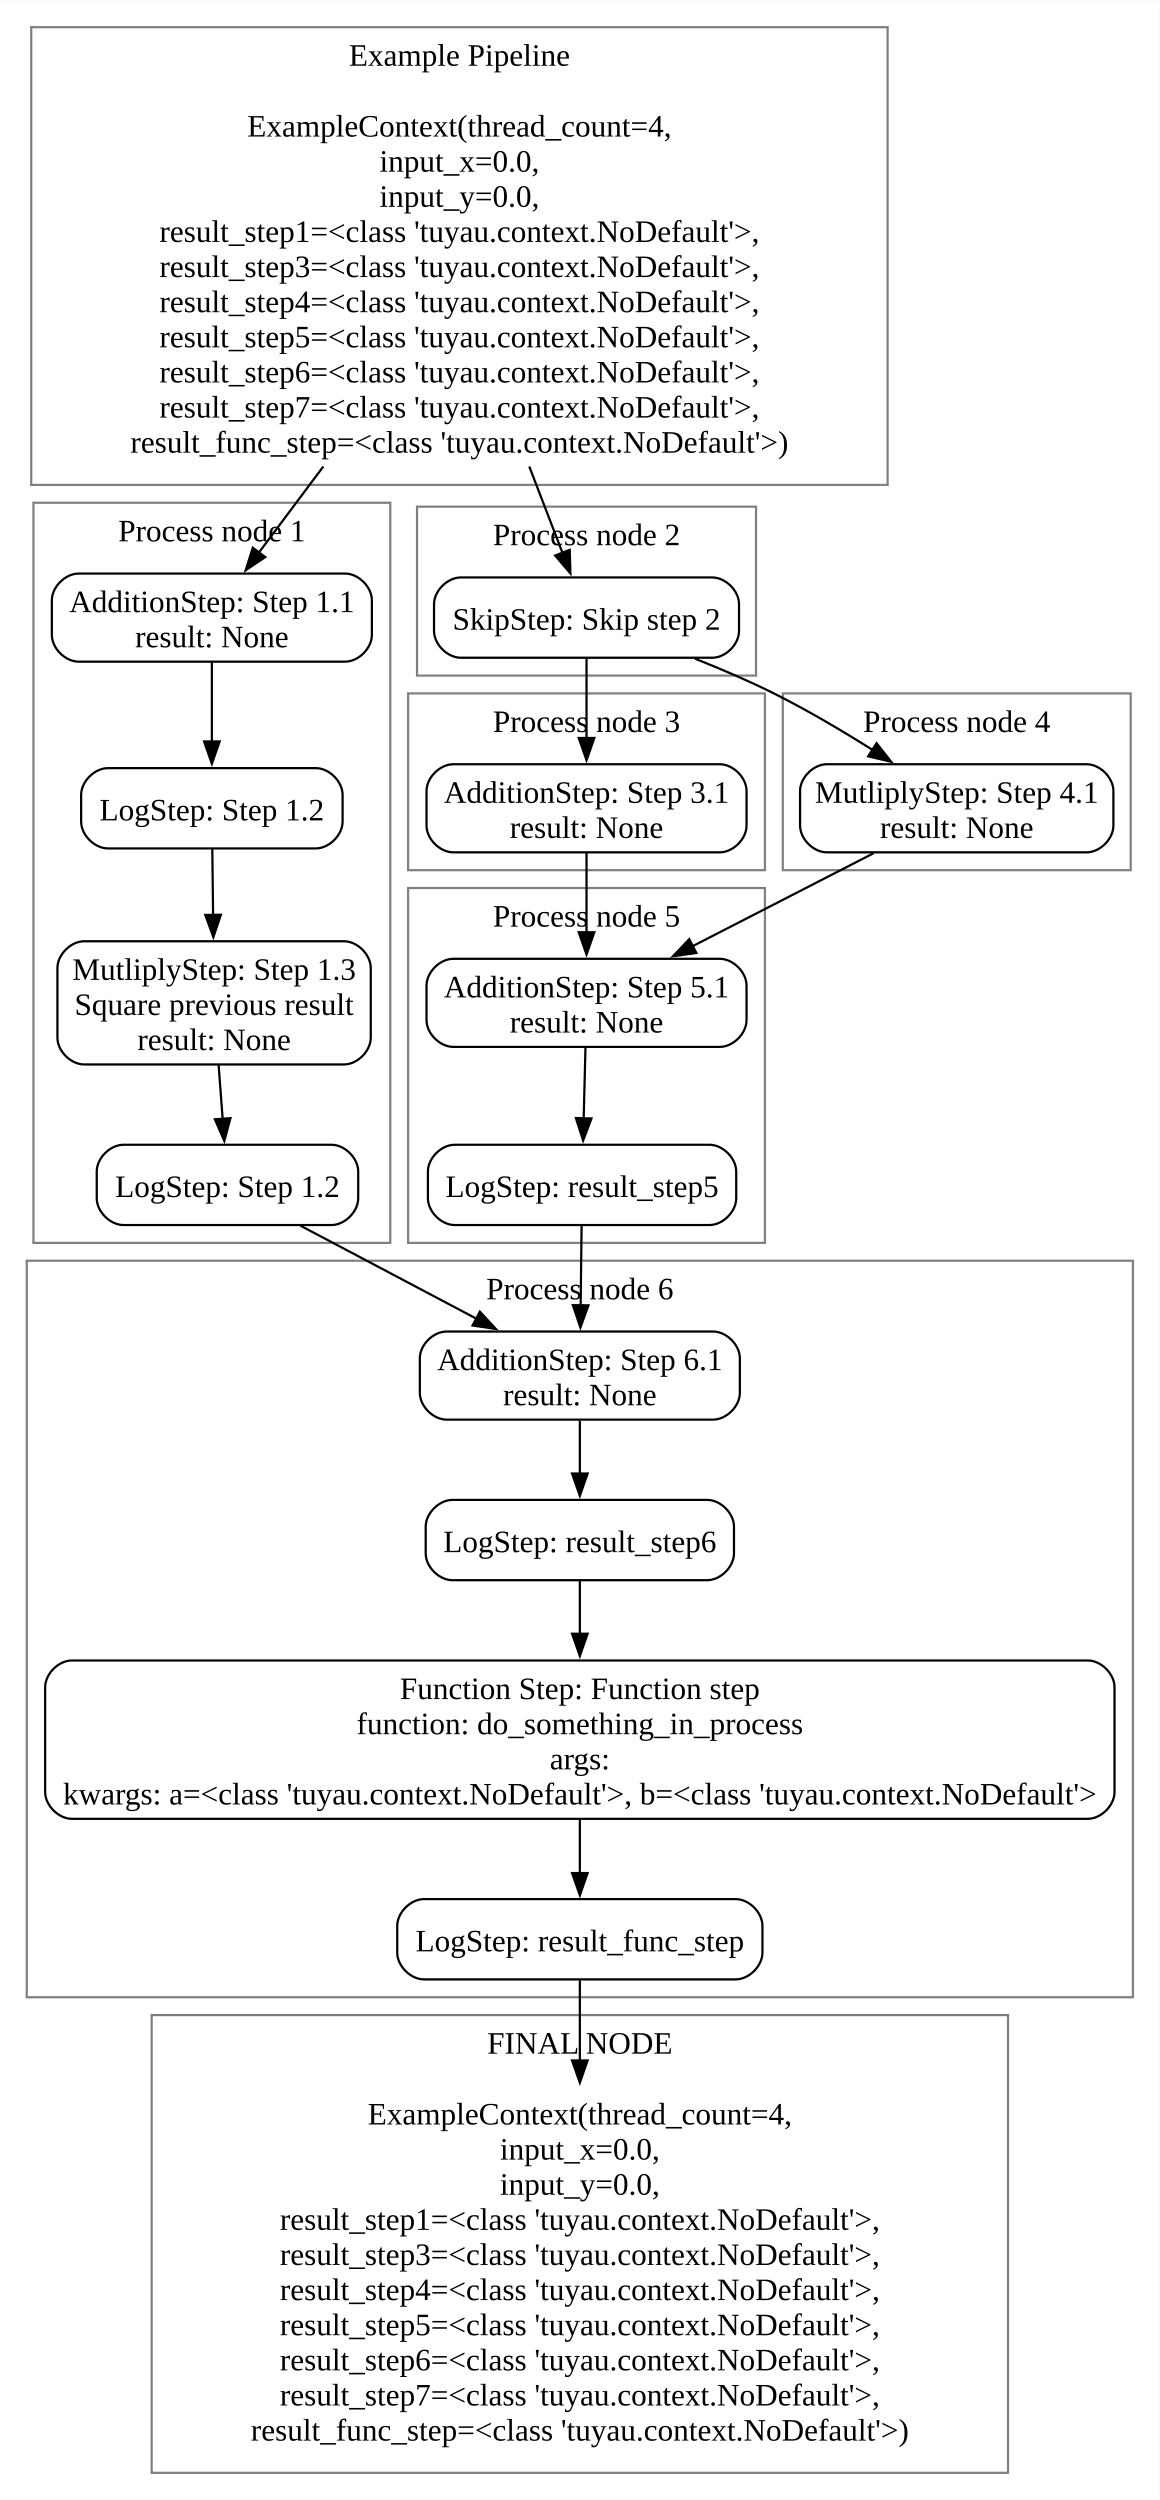
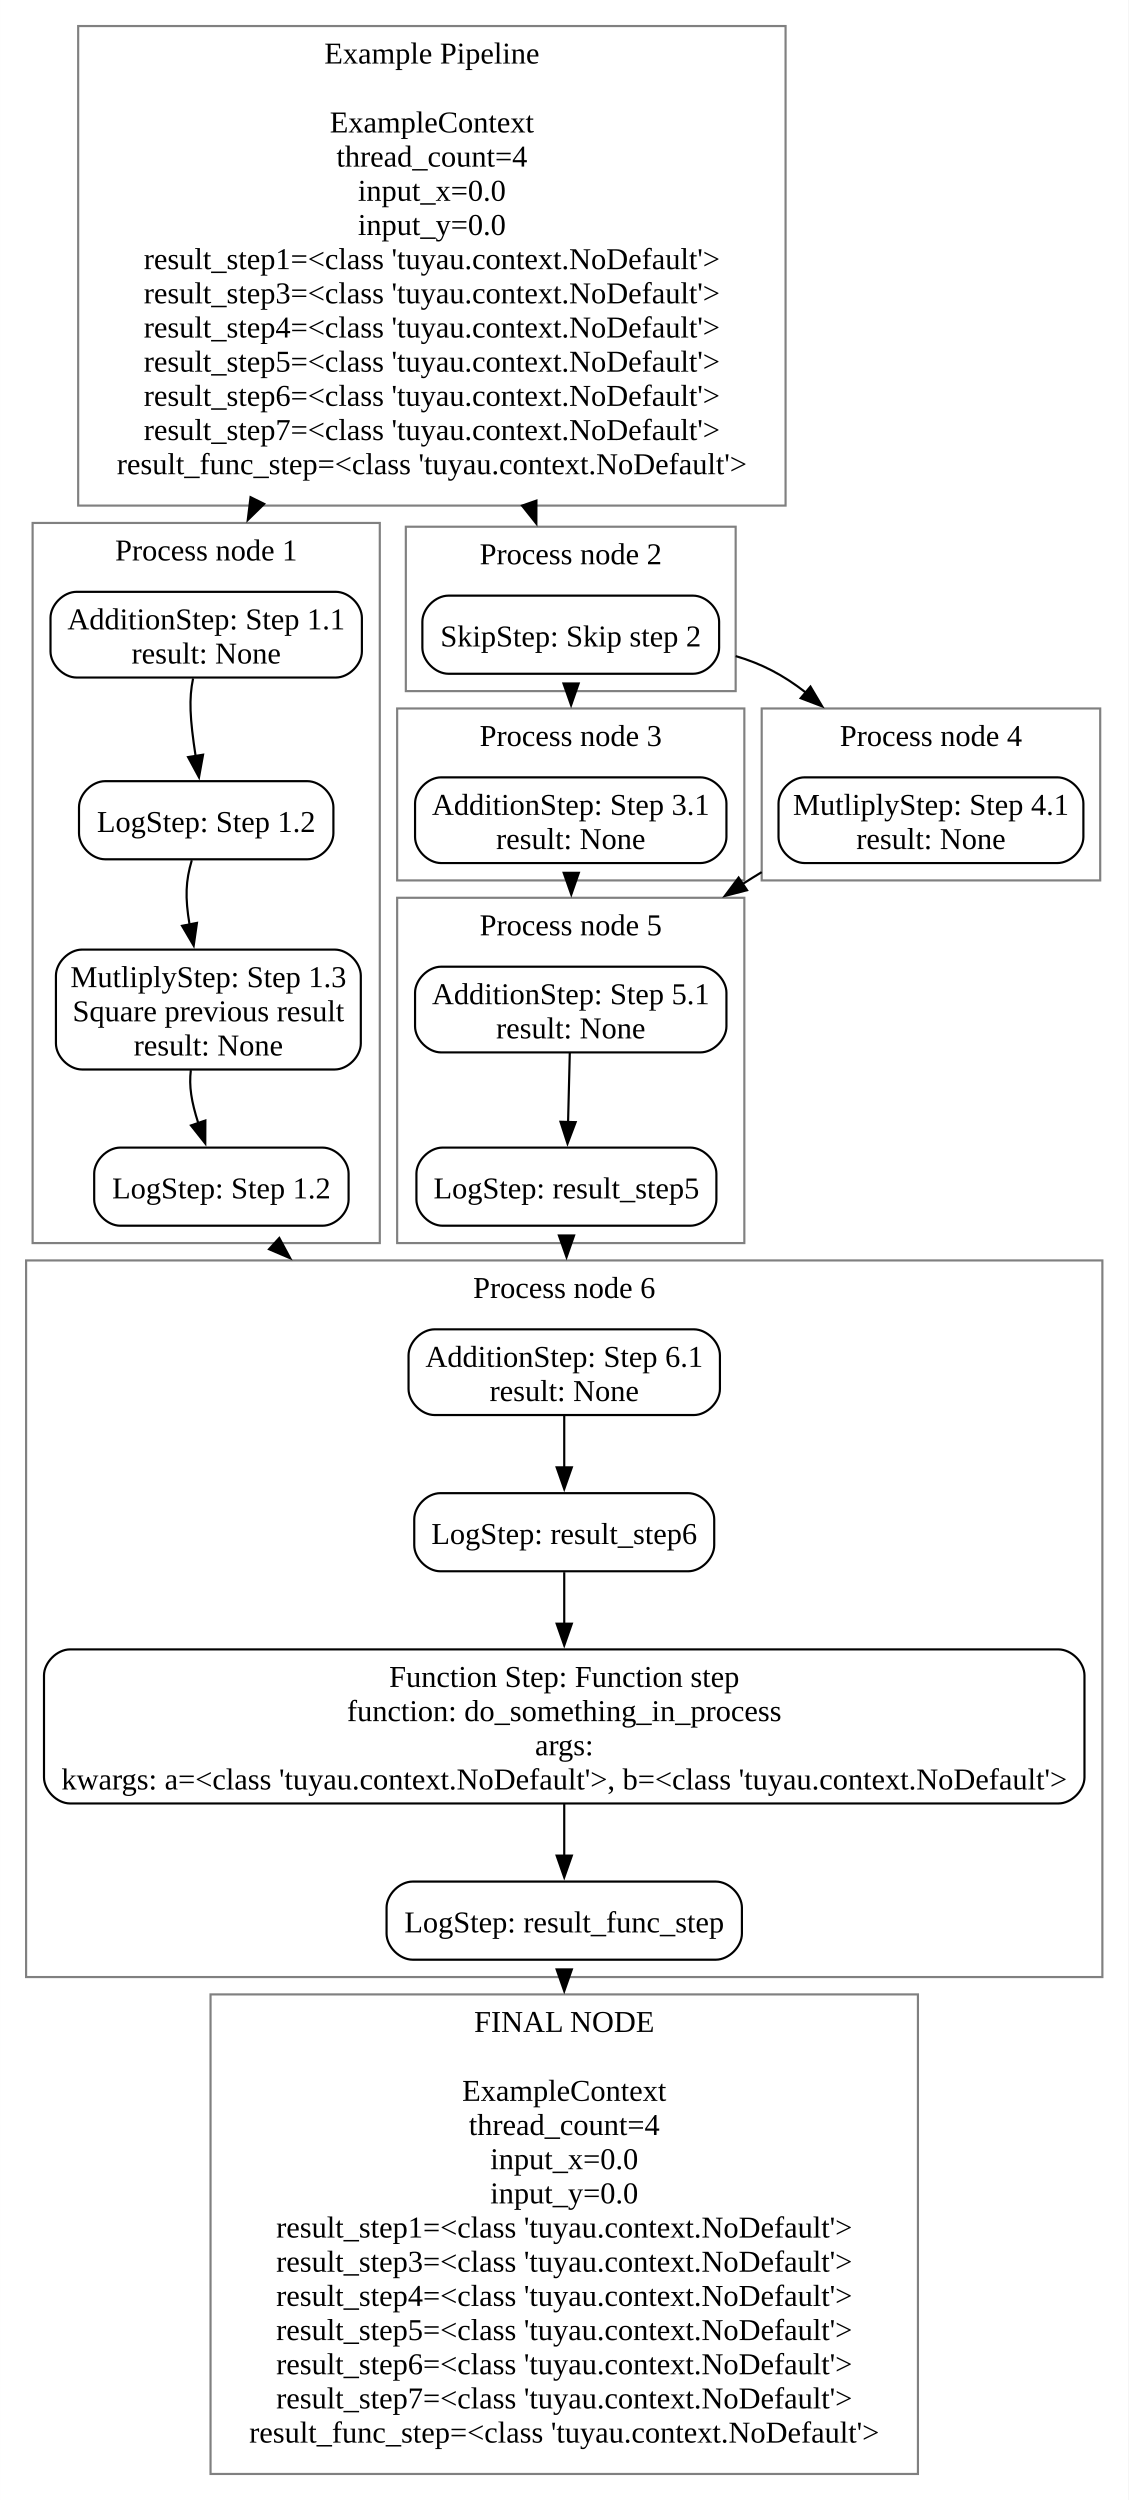
- <svg xmlns="http://www.w3.org/2000/svg" width="520pt" height="1121pt" viewBox="0.00 0.00 520.00 1120.62">
-   <g id="graph0" class="graph" transform="scale(1 1) rotate(0) translate(4 1116.62)">
-     <polygon fill="white" stroke="none" points="-4,4 -4,-1116.62 516,-1116.62 516,4 -4,4" />
+ <svg xmlns="http://www.w3.org/2000/svg" width="520pt" height="1152pt" viewBox="0.00 0.00 520.00 1152.12">
+   <g id="graph0" class="graph" transform="scale(1 1) rotate(0) translate(4 1148.12)">
+     <polygon fill="white" stroke="none" points="-4,4 -4,-1148.12 516,-1148.12 516,4 -4,4" />
    <g id="clust1" class="cluster">
-       <polygon fill="none" stroke="grey" points="10,-899.38 10,-1104.62 394,-1104.62 394,-899.38 10,-899.38" />
-       <text text-anchor="middle" x="202" y="-1087.33" font-family="Times New Roman,serif" font-size="14.00">Example Pipeline</text>
+       <polygon fill="none" stroke="grey" points="32,-915.12 32,-1136.12 358,-1136.12 358,-915.12 32,-915.12" />
+       <text text-anchor="middle" x="195" y="-1118.83" font-family="Times New Roman,serif" font-size="14.00">Example Pipeline</text>
    </g>
    <g id="clust2" class="cluster">
-       <polygon fill="none" stroke="grey" points="11,-559.5 11,-891.38 171,-891.38 171,-559.5 11,-559.5" />
-       <text text-anchor="middle" x="91" y="-874.08" font-family="Times New Roman,serif" font-size="14.00">Process node 1</text>
+       <polygon fill="none" stroke="grey" points="11,-575.25 11,-907.12 171,-907.12 171,-575.25 11,-575.25" />
+       <text text-anchor="middle" x="91" y="-889.83" font-family="Times New Roman,serif" font-size="14.00">Process node 1</text>
    </g>
    <g id="clust3" class="cluster">
-       <polygon fill="none" stroke="grey" points="8,-221.25 8,-551.5 504,-551.5 504,-221.25 8,-221.25" />
-       <text text-anchor="middle" x="256" y="-534.2" font-family="Times New Roman,serif" font-size="14.00">Process node 6</text>
+       <polygon fill="none" stroke="grey" points="8,-237 8,-567.25 504,-567.25 504,-237 8,-237" />
+       <text text-anchor="middle" x="256" y="-549.95" font-family="Times New Roman,serif" font-size="14.00">Process node 6</text>
    </g>
    <g id="clust4" class="cluster">
-       <polygon fill="none" stroke="grey" points="64,-8 64,-213.25 448,-213.25 448,-8 64,-8" />
-       <text text-anchor="middle" x="256" y="-195.95" font-family="Times New Roman,serif" font-size="14.00">FINAL NODE</text>
+       <polygon fill="none" stroke="grey" points="93,-8 93,-229 419,-229 419,-8 93,-8" />
+       <text text-anchor="middle" x="256" y="-211.7" font-family="Times New Roman,serif" font-size="14.00">FINAL NODE</text>
    </g>
    <g id="clust5" class="cluster">
-       <polygon fill="none" stroke="grey" points="183,-813.88 183,-889.62 335,-889.62 335,-813.88 183,-813.88" />
-       <text text-anchor="middle" x="259" y="-872.33" font-family="Times New Roman,serif" font-size="14.00">Process node 2</text>
+       <polygon fill="none" stroke="grey" points="183,-829.62 183,-905.38 335,-905.38 335,-829.62 183,-829.62" />
+       <text text-anchor="middle" x="259" y="-888.08" font-family="Times New Roman,serif" font-size="14.00">Process node 2</text>
    </g>
    <g id="clust6" class="cluster">
-       <polygon fill="none" stroke="grey" points="179,-726.62 179,-805.88 339,-805.88 339,-726.62 179,-726.62" />
-       <text text-anchor="middle" x="259" y="-788.58" font-family="Times New Roman,serif" font-size="14.00">Process node 3</text>
+       <polygon fill="none" stroke="grey" points="179,-742.38 179,-821.62 339,-821.62 339,-742.38 179,-742.38" />
+       <text text-anchor="middle" x="259" y="-804.33" font-family="Times New Roman,serif" font-size="14.00">Process node 3</text>
    </g>
    <g id="clust7" class="cluster">
-       <polygon fill="none" stroke="grey" points="179,-559.5 179,-718.62 339,-718.62 339,-559.5 179,-559.5" />
-       <text text-anchor="middle" x="259" y="-701.33" font-family="Times New Roman,serif" font-size="14.00">Process node 5</text>
+       <polygon fill="none" stroke="grey" points="179,-575.25 179,-734.38 339,-734.38 339,-575.25 179,-575.25" />
+       <text text-anchor="middle" x="259" y="-717.08" font-family="Times New Roman,serif" font-size="14.00">Process node 5</text>
    </g>
    <g id="clust8" class="cluster">
-       <polygon fill="none" stroke="grey" points="347,-726.62 347,-805.88 503,-805.88 503,-726.62 347,-726.62" />
-       <text text-anchor="middle" x="425" y="-788.58" font-family="Times New Roman,serif" font-size="14.00">Process node 4</text>
+       <polygon fill="none" stroke="grey" points="347,-742.38 347,-821.62 503,-821.62 503,-742.38 347,-742.38" />
+       <text text-anchor="middle" x="425" y="-804.33" font-family="Times New Roman,serif" font-size="14.00">Process node 4</text>
    </g>
    <g id="node1" class="node">
-       <text text-anchor="middle" x="202" y="-1055.58" font-family="Times New Roman,serif" font-size="14.00">ExampleContext(thread_count=4,</text>
-       <text text-anchor="middle" x="202" y="-1039.83" font-family="Times New Roman,serif" font-size="14.00">               input_x=0.0,</text>
-       <text text-anchor="middle" x="202" y="-1024.08" font-family="Times New Roman,serif" font-size="14.00">               input_y=0.0,</text>
-       <text text-anchor="middle" x="202" y="-1008.33" font-family="Times New Roman,serif" font-size="14.00">               result_step1=&lt;class 'tuyau.context.NoDefault'&gt;,</text>
-       <text text-anchor="middle" x="202" y="-992.58" font-family="Times New Roman,serif" font-size="14.00">               result_step3=&lt;class 'tuyau.context.NoDefault'&gt;,</text>
-       <text text-anchor="middle" x="202" y="-976.83" font-family="Times New Roman,serif" font-size="14.00">               result_step4=&lt;class 'tuyau.context.NoDefault'&gt;,</text>
-       <text text-anchor="middle" x="202" y="-961.08" font-family="Times New Roman,serif" font-size="14.00">               result_step5=&lt;class 'tuyau.context.NoDefault'&gt;,</text>
-       <text text-anchor="middle" x="202" y="-945.33" font-family="Times New Roman,serif" font-size="14.00">               result_step6=&lt;class 'tuyau.context.NoDefault'&gt;,</text>
-       <text text-anchor="middle" x="202" y="-929.58" font-family="Times New Roman,serif" font-size="14.00">               result_step7=&lt;class 'tuyau.context.NoDefault'&gt;,</text>
-       <text text-anchor="middle" x="202" y="-913.83" font-family="Times New Roman,serif" font-size="14.00">               result_func_step=&lt;class 'tuyau.context.NoDefault'&gt;)</text>
+       <text text-anchor="middle" x="195" y="-1087.08" font-family="Times New Roman,serif" font-size="14.00">ExampleContext</text>
+       <text text-anchor="middle" x="195" y="-1071.33" font-family="Times New Roman,serif" font-size="14.00">thread_count=4</text>
+       <text text-anchor="middle" x="195" y="-1055.58" font-family="Times New Roman,serif" font-size="14.00"> input_x=0.0</text>
+       <text text-anchor="middle" x="195" y="-1039.83" font-family="Times New Roman,serif" font-size="14.00"> input_y=0.0</text>
+       <text text-anchor="middle" x="195" y="-1024.08" font-family="Times New Roman,serif" font-size="14.00"> result_step1=&lt;class 'tuyau.context.NoDefault'&gt;</text>
+       <text text-anchor="middle" x="195" y="-1008.33" font-family="Times New Roman,serif" font-size="14.00"> result_step3=&lt;class 'tuyau.context.NoDefault'&gt;</text>
+       <text text-anchor="middle" x="195" y="-992.58" font-family="Times New Roman,serif" font-size="14.00"> result_step4=&lt;class 'tuyau.context.NoDefault'&gt;</text>
+       <text text-anchor="middle" x="195" y="-976.83" font-family="Times New Roman,serif" font-size="14.00"> result_step5=&lt;class 'tuyau.context.NoDefault'&gt;</text>
+       <text text-anchor="middle" x="195" y="-961.08" font-family="Times New Roman,serif" font-size="14.00"> result_step6=&lt;class 'tuyau.context.NoDefault'&gt;</text>
+       <text text-anchor="middle" x="195" y="-945.33" font-family="Times New Roman,serif" font-size="14.00"> result_step7=&lt;class 'tuyau.context.NoDefault'&gt;</text>
+       <text text-anchor="middle" x="195" y="-929.58" font-family="Times New Roman,serif" font-size="14.00"> result_func_step=&lt;class 'tuyau.context.NoDefault'&gt;</text>
    </g>
    <g id="node2" class="node">
-       <path fill="none" stroke="black" d="M150.75,-859.62C150.75,-859.62 31.25,-859.62 31.25,-859.62 25.25,-859.62 19.25,-853.62 19.25,-847.62 19.25,-847.62 19.25,-832.12 19.25,-832.12 19.25,-826.12 25.25,-820.12 31.25,-820.12 31.25,-820.12 150.75,-820.12 150.75,-820.12 156.75,-820.12 162.75,-826.12 162.75,-832.12 162.75,-832.12 162.75,-847.62 162.75,-847.62 162.75,-853.62 156.75,-859.62 150.75,-859.62" />
-       <text text-anchor="middle" x="91" y="-842.33" font-family="Times New Roman,serif" font-size="14.00">AdditionStep: Step 1.1</text>
-       <text text-anchor="middle" x="91" y="-826.58" font-family="Times New Roman,serif" font-size="14.00">result: None</text>
+       <path fill="none" stroke="black" d="M150.75,-875.38C150.75,-875.38 31.25,-875.38 31.25,-875.38 25.25,-875.38 19.25,-869.38 19.25,-863.38 19.25,-863.38 19.25,-847.88 19.25,-847.88 19.25,-841.88 25.25,-835.88 31.25,-835.88 31.25,-835.88 150.75,-835.88 150.75,-835.88 156.75,-835.88 162.75,-841.88 162.75,-847.88 162.75,-847.88 162.75,-863.38 162.75,-863.38 162.75,-869.38 156.75,-875.38 150.75,-875.38" />
+       <text text-anchor="middle" x="91" y="-858.08" font-family="Times New Roman,serif" font-size="14.00">AdditionStep: Step 1.1</text>
+       <text text-anchor="middle" x="91" y="-842.33" font-family="Times New Roman,serif" font-size="14.00">result: None</text>
    </g>
    <g id="edge4" class="edge">
-       <path fill="none" stroke="black" d="M140.98,-907.63C130.62,-893.78 120.51,-880.29 112.13,-869.1" />
-       <polygon fill="black" stroke="black" points="114.95,-867.02 106.15,-861.11 109.35,-871.22 114.95,-867.02" />
+       <path fill="none" stroke="black" d="M113.44,-915.12C112.45,-913.12 111.46,-911.12 110.47,-909.12" />
+       <polygon fill="black" stroke="black" points="117.72,-915.89 110.15,-908.48 111.44,-918.99 117.72,-915.89" />
    </g>
    <g id="node12" class="node">
-       <path fill="none" stroke="black" d="M315.38,-857.88C315.38,-857.88 202.62,-857.88 202.62,-857.88 196.62,-857.88 190.62,-851.88 190.62,-845.88 190.62,-845.88 190.62,-833.88 190.62,-833.88 190.62,-827.88 196.62,-821.88 202.62,-821.88 202.62,-821.88 315.38,-821.88 315.38,-821.88 321.38,-821.88 327.38,-827.88 327.38,-833.88 327.38,-833.88 327.38,-845.88 327.38,-845.88 327.38,-851.88 321.38,-857.88 315.38,-857.88" />
-       <text text-anchor="middle" x="259" y="-834.45" font-family="Times New Roman,serif" font-size="14.00">SkipStep: Skip step 2</text>
+       <path fill="none" stroke="black" d="M315.38,-873.62C315.38,-873.62 202.62,-873.62 202.62,-873.62 196.62,-873.62 190.62,-867.62 190.62,-861.62 190.62,-861.62 190.62,-849.62 190.62,-849.62 190.62,-843.62 196.62,-837.62 202.62,-837.62 202.62,-837.62 315.38,-837.62 315.38,-837.62 321.38,-837.62 327.38,-843.62 327.38,-849.62 327.38,-849.62 327.38,-861.62 327.38,-861.62 327.38,-867.62 321.38,-873.62 315.38,-873.62" />
+       <text text-anchor="middle" x="259" y="-850.2" font-family="Times New Roman,serif" font-size="14.00">SkipStep: Skip step 2</text>
    </g>
    <g id="edge11" class="edge">
-       <path fill="none" stroke="black" d="M233.33,-907.63C238.73,-893.6 243.99,-879.93 248.32,-868.65" />
-       <polygon fill="black" stroke="black" points="251.46,-870.24 251.78,-859.65 244.93,-867.73 251.46,-870.24" />
+       <path fill="none" stroke="black" d="M240.26,-915.12C241.11,-912.69 241.95,-910.25 242.8,-907.81" />
+       <polygon fill="black" stroke="black" points="243.18,-917.4 243.15,-906.8 236.56,-915.1 243.18,-917.4" />
    </g>
    <g id="node3" class="node">
-       <path fill="none" stroke="black" d="M137.62,-772.38C137.62,-772.38 44.38,-772.38 44.38,-772.38 38.38,-772.38 32.38,-766.38 32.38,-760.38 32.38,-760.38 32.38,-748.38 32.38,-748.38 32.38,-742.38 38.38,-736.38 44.38,-736.38 44.38,-736.38 137.62,-736.38 137.62,-736.38 143.62,-736.38 149.62,-742.38 149.62,-748.38 149.62,-748.38 149.62,-760.38 149.62,-760.38 149.62,-766.38 143.62,-772.38 137.62,-772.38" />
-       <text text-anchor="middle" x="91" y="-748.95" font-family="Times New Roman,serif" font-size="14.00">LogStep: Step 1.2</text>
+       <path fill="none" stroke="black" d="M137.62,-788.12C137.62,-788.12 44.38,-788.12 44.38,-788.12 38.38,-788.12 32.38,-782.12 32.38,-776.12 32.38,-776.12 32.38,-764.12 32.38,-764.12 32.38,-758.12 38.38,-752.12 44.38,-752.12 44.38,-752.12 137.62,-752.12 137.62,-752.12 143.62,-752.12 149.62,-758.12 149.62,-764.12 149.62,-764.12 149.62,-776.12 149.62,-776.12 149.62,-782.12 143.62,-788.12 137.62,-788.12" />
+       <text text-anchor="middle" x="91" y="-764.7" font-family="Times New Roman,serif" font-size="14.00">LogStep: Step 1.2</text>
    </g>
    <g id="edge1" class="edge">
-       <path fill="none" stroke="black" d="M91,-819.93C91,-809.32 91,-795.87 91,-784" />
-       <polygon fill="black" stroke="black" points="94.5,-784.34 91,-774.34 87.5,-784.34 94.5,-784.34" />
+       <path fill="none" stroke="black" d="M84.95,-835.45C83.02,-826.03 83.42,-817.4 86.16,-799.42" />
+       <polygon fill="black" stroke="black" points="89.56,-800.32 87.68,-789.89 82.65,-799.22 89.56,-800.32" />
    </g>
    <g id="node4" class="node">
-       <path fill="none" stroke="black" d="M150.25,-694.75C150.25,-694.75 33.75,-694.75 33.75,-694.75 27.75,-694.75 21.75,-688.75 21.75,-682.75 21.75,-682.75 21.75,-651.5 21.75,-651.5 21.75,-645.5 27.75,-639.5 33.75,-639.5 33.75,-639.5 150.25,-639.5 150.25,-639.5 156.25,-639.5 162.25,-645.5 162.25,-651.5 162.25,-651.5 162.25,-682.75 162.25,-682.75 162.25,-688.75 156.25,-694.75 150.25,-694.75" />
-       <text text-anchor="middle" x="92" y="-677.45" font-family="Times New Roman,serif" font-size="14.00">MutliplyStep: Step 1.3</text>
-       <text text-anchor="middle" x="92" y="-661.7" font-family="Times New Roman,serif" font-size="14.00">Square previous result</text>
-       <text text-anchor="middle" x="92" y="-645.95" font-family="Times New Roman,serif" font-size="14.00">result: None</text>
+       <path fill="none" stroke="black" d="M150.25,-710.5C150.25,-710.5 33.75,-710.5 33.75,-710.5 27.75,-710.5 21.75,-704.5 21.75,-698.5 21.75,-698.5 21.75,-667.25 21.75,-667.25 21.75,-661.25 27.75,-655.25 33.75,-655.25 33.75,-655.25 150.25,-655.25 150.25,-655.25 156.25,-655.25 162.25,-661.25 162.25,-667.25 162.25,-667.25 162.25,-698.5 162.25,-698.5 162.25,-704.5 156.25,-710.5 150.25,-710.5" />
+       <text text-anchor="middle" x="92" y="-693.2" font-family="Times New Roman,serif" font-size="14.00">MutliplyStep: Step 1.3</text>
+       <text text-anchor="middle" x="92" y="-677.45" font-family="Times New Roman,serif" font-size="14.00">Square previous result</text>
+       <text text-anchor="middle" x="92" y="-661.7" font-family="Times New Roman,serif" font-size="14.00">result: None</text>
    </g>
    <g id="edge2" class="edge">
-       <path fill="none" stroke="black" d="M91.2,-736.12C91.3,-727.57 91.43,-716.87 91.55,-706.51" />
-       <polygon fill="black" stroke="black" points="95.05,-706.64 91.67,-696.6 88.05,-706.56 95.05,-706.64" />
+       <path fill="none" stroke="black" d="M84.36,-751.69C81.55,-742.15 81.18,-734.74 83.36,-721.86" />
+       <polygon fill="black" stroke="black" points="86.74,-722.8 85.23,-712.31 79.87,-721.46 86.74,-722.8" />
    </g>
    <g id="node5" class="node">
-       <path fill="none" stroke="black" d="M144.62,-603.5C144.62,-603.5 51.38,-603.5 51.38,-603.5 45.38,-603.5 39.38,-597.5 39.38,-591.5 39.38,-591.5 39.38,-579.5 39.38,-579.5 39.38,-573.5 45.38,-567.5 51.38,-567.5 51.38,-567.5 144.62,-567.5 144.62,-567.5 150.62,-567.5 156.62,-573.5 156.62,-579.5 156.62,-579.5 156.62,-591.5 156.62,-591.5 156.62,-597.5 150.62,-603.5 144.62,-603.5" />
-       <text text-anchor="middle" x="98" y="-580.08" font-family="Times New Roman,serif" font-size="14.00">LogStep: Step 1.2</text>
+       <path fill="none" stroke="black" d="M144.62,-619.25C144.62,-619.25 51.38,-619.25 51.38,-619.25 45.38,-619.25 39.38,-613.25 39.38,-607.25 39.38,-607.25 39.38,-595.25 39.38,-595.25 39.38,-589.25 45.38,-583.25 51.38,-583.25 51.38,-583.25 144.62,-583.25 144.62,-583.25 150.62,-583.25 156.62,-589.25 156.62,-595.25 156.62,-595.25 156.62,-607.25 156.62,-607.25 156.62,-613.25 150.62,-619.25 144.62,-619.25" />
+       <text text-anchor="middle" x="98" y="-595.83" font-family="Times New Roman,serif" font-size="14.00">LogStep: Step 1.2</text>
    </g>
    <g id="edge3" class="edge">
-       <path fill="none" stroke="black" d="M94.03,-639.17C94.62,-631.38 95.26,-622.85 95.85,-614.97" />
-       <polygon fill="black" stroke="black" points="99.33,-615.44 96.59,-605.2 92.35,-614.91 99.33,-615.44" />
+       <path fill="none" stroke="black" d="M83.92,-654.93C83.05,-647.51 84.1,-640.68 87.4,-630.33" />
+       <polygon fill="black" stroke="black" points="90.61,-631.74 90.57,-621.15 83.99,-629.46 90.61,-631.74" />
    </g>
    <g id="node6" class="node">
-       <path fill="none" stroke="black" d="M315.75,-519.75C315.75,-519.75 196.25,-519.75 196.25,-519.75 190.25,-519.75 184.25,-513.75 184.25,-507.75 184.25,-507.75 184.25,-492.25 184.25,-492.25 184.25,-486.25 190.25,-480.25 196.25,-480.25 196.25,-480.25 315.75,-480.25 315.75,-480.25 321.75,-480.25 327.75,-486.25 327.75,-492.25 327.75,-492.25 327.75,-507.75 327.75,-507.75 327.75,-513.75 321.75,-519.75 315.75,-519.75" />
-       <text text-anchor="middle" x="256" y="-502.45" font-family="Times New Roman,serif" font-size="14.00">AdditionStep: Step 6.1</text>
-       <text text-anchor="middle" x="256" y="-486.7" font-family="Times New Roman,serif" font-size="14.00">result: None</text>
+       <path fill="none" stroke="black" d="M315.75,-535.5C315.75,-535.5 196.25,-535.5 196.25,-535.5 190.25,-535.5 184.25,-529.5 184.25,-523.5 184.25,-523.5 184.25,-508 184.25,-508 184.25,-502 190.25,-496 196.25,-496 196.25,-496 315.75,-496 315.75,-496 321.75,-496 327.75,-502 327.75,-508 327.75,-508 327.75,-523.5 327.75,-523.5 327.75,-529.5 321.75,-535.5 315.75,-535.5" />
+       <text text-anchor="middle" x="256" y="-518.2" font-family="Times New Roman,serif" font-size="14.00">AdditionStep: Step 6.1</text>
+       <text text-anchor="middle" x="256" y="-502.45" font-family="Times New Roman,serif" font-size="14.00">result: None</text>
+     </g>
+     <g id="edge8" class="edge">
+       <path fill="none" stroke="black" d="M122.07,-575.25C122.18,-575.15 122.28,-575.04 122.39,-574.94" />
+       <polygon fill="black" stroke="black" points="124.68,-577.59 129.7,-568.27 119.96,-572.42 124.68,-577.59" />
+     </g>
+     <g id="node7" class="node">
+       <path fill="none" stroke="black" d="M313.12,-460C313.12,-460 198.88,-460 198.88,-460 192.88,-460 186.88,-454 186.88,-448 186.88,-448 186.88,-436 186.88,-436 186.88,-430 192.88,-424 198.88,-424 198.88,-424 313.12,-424 313.12,-424 319.12,-424 325.12,-430 325.12,-436 325.12,-436 325.12,-448 325.12,-448 325.12,-454 319.12,-460 313.12,-460" />
+       <text text-anchor="middle" x="256" y="-436.57" font-family="Times New Roman,serif" font-size="14.00">LogStep: result_step6</text>
+     </g>
+     <g id="edge5" class="edge">
+       <path fill="none" stroke="black" d="M256,-495.93C256,-484.99 256,-477.44 256,-471.5" />
+       <polygon fill="black" stroke="black" points="259.5,-471.9 256,-461.9 252.5,-471.9 259.5,-471.9" />
+     </g>
+     <g id="node8" class="node">
+       <path fill="none" stroke="black" d="M483.75,-388C483.75,-388 28.25,-388 28.25,-388 22.25,-388 16.25,-382 16.25,-376 16.25,-376 16.25,-329 16.25,-329 16.25,-323 22.25,-317 28.25,-317 28.25,-317 483.75,-317 483.75,-317 489.75,-317 495.75,-323 495.75,-329 495.75,-329 495.75,-376 495.75,-376 495.75,-382 489.75,-388 483.75,-388" />
+       <text text-anchor="middle" x="256" y="-370.7" font-family="Times New Roman,serif" font-size="14.00">Function Step: Function step</text>
+       <text text-anchor="middle" x="256" y="-354.95" font-family="Times New Roman,serif" font-size="14.00">function: do_something_in_process</text>
+       <text text-anchor="middle" x="256" y="-339.2" font-family="Times New Roman,serif" font-size="14.00">args: </text>
+       <text text-anchor="middle" x="256" y="-323.45" font-family="Times New Roman,serif" font-size="14.00">kwargs: a=&lt;class 'tuyau.context.NoDefault'&gt;, b=&lt;class 'tuyau.context.NoDefault'&gt;</text>
+     </g>
+     <g id="edge6" class="edge">
+       <path fill="none" stroke="black" d="M256,-423.57C256,-413.86 256,-406.14 256,-399.76" />
+       <polygon fill="black" stroke="black" points="259.5,-399.85 256,-389.85 252.5,-399.85 259.5,-399.85" />
+     </g>
+     <g id="node9" class="node">
+       <path fill="none" stroke="black" d="M325.88,-281C325.88,-281 186.12,-281 186.12,-281 180.12,-281 174.12,-275 174.12,-269 174.12,-269 174.12,-257 174.12,-257 174.12,-251 180.12,-245 186.12,-245 186.12,-245 325.88,-245 325.88,-245 331.88,-245 337.88,-251 337.88,-257 337.88,-257 337.88,-269 337.88,-269 337.88,-275 331.88,-281 325.88,-281" />
+       <text text-anchor="middle" x="256" y="-257.57" font-family="Times New Roman,serif" font-size="14.00">LogStep: result_func_step</text>
+     </g>
+     <g id="edge7" class="edge">
+       <path fill="none" stroke="black" d="M256,-316.73C256,-306.17 256,-298.85 256,-292.78" />
+       <polygon fill="black" stroke="black" points="259.5,-292.95 256,-282.95 252.5,-292.95 259.5,-292.95" />
+     </g>
+     <g id="node11" class="node">
+       <text text-anchor="middle" x="256" y="-179.95" font-family="Times New Roman,serif" font-size="14.00">ExampleContext</text>
+       <text text-anchor="middle" x="256" y="-164.2" font-family="Times New Roman,serif" font-size="14.00">thread_count=4</text>
+       <text text-anchor="middle" x="256" y="-148.45" font-family="Times New Roman,serif" font-size="14.00"> input_x=0.0</text>
+       <text text-anchor="middle" x="256" y="-132.7" font-family="Times New Roman,serif" font-size="14.00"> input_y=0.0</text>
+       <text text-anchor="middle" x="256" y="-116.95" font-family="Times New Roman,serif" font-size="14.00"> result_step1=&lt;class 'tuyau.context.NoDefault'&gt;</text>
+       <text text-anchor="middle" x="256" y="-101.2" font-family="Times New Roman,serif" font-size="14.00"> result_step3=&lt;class 'tuyau.context.NoDefault'&gt;</text>
+       <text text-anchor="middle" x="256" y="-85.45" font-family="Times New Roman,serif" font-size="14.00"> result_step4=&lt;class 'tuyau.context.NoDefault'&gt;</text>
+       <text text-anchor="middle" x="256" y="-69.7" font-family="Times New Roman,serif" font-size="14.00"> result_step5=&lt;class 'tuyau.context.NoDefault'&gt;</text>
+       <text text-anchor="middle" x="256" y="-53.95" font-family="Times New Roman,serif" font-size="14.00"> result_step6=&lt;class 'tuyau.context.NoDefault'&gt;</text>
+       <text text-anchor="middle" x="256" y="-38.2" font-family="Times New Roman,serif" font-size="14.00"> result_step7=&lt;class 'tuyau.context.NoDefault'&gt;</text>
+       <text text-anchor="middle" x="256" y="-22.45" font-family="Times New Roman,serif" font-size="14.00"> result_func_step=&lt;class 'tuyau.context.NoDefault'&gt;</text>
+     </g>
+     <g id="edge10" class="edge">
+       <path fill="none" stroke="black" d="M256,-237C256,-235 256,-233 256,-231" />
+       <polygon fill="black" stroke="black" points="259.5,-240.51 256,-230.51 252.5,-240.51 259.5,-240.51" />
+     </g>
+     <g id="node10" class="node">
+       <path fill="none" stroke="black" d="M314.12,-619.25C314.12,-619.25 199.88,-619.25 199.88,-619.25 193.88,-619.25 187.88,-613.25 187.88,-607.25 187.88,-607.25 187.88,-595.25 187.88,-595.25 187.88,-589.25 193.88,-583.25 199.88,-583.25 199.88,-583.25 314.12,-583.25 314.12,-583.25 320.12,-583.25 326.12,-589.25 326.12,-595.25 326.12,-595.25 326.12,-607.25 326.12,-607.25 326.12,-613.25 320.12,-619.25 314.12,-619.25" />
+       <text text-anchor="middle" x="257" y="-595.83" font-family="Times New Roman,serif" font-size="14.00">LogStep: result_step5</text>
    </g>
    <g id="edge9" class="edge">
-       <path fill="none" stroke="black" d="M130.74,-567.2C153.54,-555.15 184.28,-538.9 209.6,-525.52" />
-       <polygon fill="black" stroke="black" points="211.18,-528.65 218.38,-520.88 207.9,-522.46 211.18,-528.65" />
-     </g>
-     <g id="node7" class="node">
-       <path fill="none" stroke="black" d="M313.12,-444.25C313.12,-444.25 198.88,-444.25 198.88,-444.25 192.88,-444.25 186.88,-438.25 186.88,-432.25 186.88,-432.25 186.88,-420.25 186.88,-420.25 186.88,-414.25 192.88,-408.25 198.88,-408.25 198.88,-408.25 313.12,-408.25 313.12,-408.25 319.12,-408.25 325.12,-414.25 325.12,-420.25 325.12,-420.25 325.12,-432.25 325.12,-432.25 325.12,-438.25 319.12,-444.25 313.12,-444.25" />
-       <text text-anchor="middle" x="256" y="-420.82" font-family="Times New Roman,serif" font-size="14.00">LogStep: result_step6</text>
-     </g>
-     <g id="edge5" class="edge">
-       <path fill="none" stroke="black" d="M256,-479.77C256,-472.5 256,-464.04 256,-456.08" />
-       <polygon fill="black" stroke="black" points="259.5,-456.08 256,-446.08 252.5,-456.08 259.5,-456.08" />
-     </g>
-     <g id="node8" class="node">
-       <path fill="none" stroke="black" d="M483.75,-372.25C483.75,-372.25 28.25,-372.25 28.25,-372.25 22.25,-372.25 16.25,-366.25 16.25,-360.25 16.25,-360.25 16.25,-313.25 16.25,-313.25 16.25,-307.25 22.25,-301.25 28.25,-301.25 28.25,-301.25 483.75,-301.25 483.75,-301.25 489.75,-301.25 495.75,-307.25 495.75,-313.25 495.75,-313.25 495.75,-360.25 495.75,-360.25 495.75,-366.25 489.75,-372.25 483.75,-372.25" />
-       <text text-anchor="middle" x="256" y="-354.95" font-family="Times New Roman,serif" font-size="14.00">Function Step: Function step</text>
-       <text text-anchor="middle" x="256" y="-339.2" font-family="Times New Roman,serif" font-size="14.00">function: do_something_in_process</text>
-       <text text-anchor="middle" x="256" y="-323.45" font-family="Times New Roman,serif" font-size="14.00">args: </text>
-       <text text-anchor="middle" x="256" y="-307.7" font-family="Times New Roman,serif" font-size="14.00">kwargs: a=&lt;class 'tuyau.context.NoDefault'&gt;, b=&lt;class 'tuyau.context.NoDefault'&gt;</text>
-     </g>
-     <g id="edge6" class="edge">
-       <path fill="none" stroke="black" d="M256,-407.96C256,-401.05 256,-392.72 256,-384.25" />
-       <polygon fill="black" stroke="black" points="259.5,-384.25 256,-374.25 252.5,-384.25 259.5,-384.25" />
-     </g>
-     <g id="node9" class="node">
-       <path fill="none" stroke="black" d="M325.88,-265.25C325.88,-265.25 186.12,-265.25 186.12,-265.25 180.12,-265.25 174.12,-259.25 174.12,-253.25 174.12,-253.25 174.12,-241.25 174.12,-241.25 174.12,-235.25 180.12,-229.25 186.12,-229.25 186.12,-229.25 325.88,-229.25 325.88,-229.25 331.88,-229.25 337.88,-235.25 337.88,-241.25 337.88,-241.25 337.88,-253.25 337.88,-253.25 337.88,-259.25 331.88,-265.25 325.88,-265.25" />
-       <text text-anchor="middle" x="256" y="-241.82" font-family="Times New Roman,serif" font-size="14.00">LogStep: result_func_step</text>
-     </g>
-     <g id="edge7" class="edge">
-       <path fill="none" stroke="black" d="M256,-300.92C256,-292.91 256,-284.49 256,-276.78" />
-       <polygon fill="black" stroke="black" points="259.5,-276.95 256,-266.95 252.5,-276.95 259.5,-276.95" />
-     </g>
-     <g id="node11" class="node">
-       <text text-anchor="middle" x="256" y="-164.2" font-family="Times New Roman,serif" font-size="14.00">ExampleContext(thread_count=4,</text>
-       <text text-anchor="middle" x="256" y="-148.45" font-family="Times New Roman,serif" font-size="14.00">               input_x=0.0,</text>
-       <text text-anchor="middle" x="256" y="-132.7" font-family="Times New Roman,serif" font-size="14.00">               input_y=0.0,</text>
-       <text text-anchor="middle" x="256" y="-116.95" font-family="Times New Roman,serif" font-size="14.00">               result_step1=&lt;class 'tuyau.context.NoDefault'&gt;,</text>
-       <text text-anchor="middle" x="256" y="-101.2" font-family="Times New Roman,serif" font-size="14.00">               result_step3=&lt;class 'tuyau.context.NoDefault'&gt;,</text>
-       <text text-anchor="middle" x="256" y="-85.45" font-family="Times New Roman,serif" font-size="14.00">               result_step4=&lt;class 'tuyau.context.NoDefault'&gt;,</text>
-       <text text-anchor="middle" x="256" y="-69.7" font-family="Times New Roman,serif" font-size="14.00">               result_step5=&lt;class 'tuyau.context.NoDefault'&gt;,</text>
-       <text text-anchor="middle" x="256" y="-53.95" font-family="Times New Roman,serif" font-size="14.00">               result_step6=&lt;class 'tuyau.context.NoDefault'&gt;,</text>
-       <text text-anchor="middle" x="256" y="-38.2" font-family="Times New Roman,serif" font-size="14.00">               result_step7=&lt;class 'tuyau.context.NoDefault'&gt;,</text>
-       <text text-anchor="middle" x="256" y="-22.45" font-family="Times New Roman,serif" font-size="14.00">               result_func_step=&lt;class 'tuyau.context.NoDefault'&gt;)</text>
-     </g>
-     <g id="edge10" class="edge">
-       <path fill="none" stroke="black" d="M256,-228.87C256,-219.24 256,-206.44 256,-192.64" />
-       <polygon fill="black" stroke="black" points="259.5,-192.91 256,-182.91 252.5,-192.91 259.5,-192.91" />
-     </g>
-     <g id="node10" class="node">
-       <path fill="none" stroke="black" d="M314.12,-603.5C314.12,-603.5 199.88,-603.5 199.88,-603.5 193.88,-603.5 187.88,-597.5 187.88,-591.5 187.88,-591.5 187.88,-579.5 187.88,-579.5 187.88,-573.5 193.88,-567.5 199.88,-567.5 199.88,-567.5 314.12,-567.5 314.12,-567.5 320.12,-567.5 326.12,-573.5 326.12,-579.5 326.12,-579.5 326.12,-591.5 326.12,-591.5 326.12,-597.5 320.12,-603.5 314.12,-603.5" />
-       <text text-anchor="middle" x="257" y="-580.08" font-family="Times New Roman,serif" font-size="14.00">LogStep: result_step5</text>
-     </g>
-     <g id="edge8" class="edge">
-       <path fill="none" stroke="black" d="M256.79,-567.2C256.67,-556.88 256.51,-543.49 256.36,-531.45" />
-       <polygon fill="black" stroke="black" points="259.87,-531.5 256.25,-521.54 252.87,-531.58 259.87,-531.5" />
+       <path fill="none" stroke="black" d="M257.05,-575.25C257.05,-573.25 257.05,-571.25 257.05,-569.25" />
+       <polygon fill="black" stroke="black" points="260.54,-578.76 257.06,-568.76 253.54,-578.75 260.54,-578.76" />
    </g>
    <g id="node13" class="node">
-       <path fill="none" stroke="black" d="M318.75,-774.12C318.75,-774.12 199.25,-774.12 199.25,-774.12 193.25,-774.12 187.25,-768.12 187.25,-762.12 187.25,-762.12 187.25,-746.62 187.25,-746.62 187.25,-740.62 193.25,-734.62 199.25,-734.62 199.25,-734.62 318.75,-734.62 318.75,-734.62 324.75,-734.62 330.75,-740.62 330.75,-746.62 330.75,-746.62 330.75,-762.12 330.75,-762.12 330.75,-768.12 324.75,-774.12 318.75,-774.12" />
-       <text text-anchor="middle" x="259" y="-756.83" font-family="Times New Roman,serif" font-size="14.00">AdditionStep: Step 3.1</text>
-       <text text-anchor="middle" x="259" y="-741.08" font-family="Times New Roman,serif" font-size="14.00">result: None</text>
+       <path fill="none" stroke="black" d="M318.75,-789.88C318.75,-789.88 199.25,-789.88 199.25,-789.88 193.25,-789.88 187.25,-783.88 187.25,-777.88 187.25,-777.88 187.25,-762.38 187.25,-762.38 187.25,-756.38 193.25,-750.38 199.25,-750.38 199.25,-750.38 318.75,-750.38 318.75,-750.38 324.75,-750.38 330.75,-756.38 330.75,-762.38 330.75,-762.38 330.75,-777.88 330.75,-777.88 330.75,-783.88 324.75,-789.88 318.75,-789.88" />
+       <text text-anchor="middle" x="259" y="-772.58" font-family="Times New Roman,serif" font-size="14.00">AdditionStep: Step 3.1</text>
+       <text text-anchor="middle" x="259" y="-756.83" font-family="Times New Roman,serif" font-size="14.00">result: None</text>
    </g>
    <g id="edge12" class="edge">
-       <path fill="none" stroke="black" d="M259,-821.57C259,-811.26 259,-797.86 259,-785.82" />
-       <polygon fill="black" stroke="black" points="262.5,-785.91 259,-775.91 255.5,-785.91 262.5,-785.91" />
+       <path fill="none" stroke="black" d="M259.15,-829.62C259.15,-827.62 259.15,-825.62 259.16,-823.62" />
+       <polygon fill="black" stroke="black" points="262.65,-833.14 259.16,-823.14 255.65,-833.13 262.65,-833.14" />
    </g>
    <g id="node15" class="node">
-       <path fill="none" stroke="black" d="M483.25,-774.12C483.25,-774.12 366.75,-774.12 366.75,-774.12 360.75,-774.12 354.75,-768.12 354.75,-762.12 354.75,-762.12 354.75,-746.62 354.75,-746.62 354.75,-740.62 360.75,-734.62 366.75,-734.62 366.75,-734.62 483.25,-734.62 483.25,-734.62 489.25,-734.62 495.25,-740.62 495.25,-746.62 495.25,-746.62 495.25,-762.12 495.25,-762.12 495.25,-768.12 489.25,-774.12 483.25,-774.12" />
-       <text text-anchor="middle" x="425" y="-756.83" font-family="Times New Roman,serif" font-size="14.00">MutliplyStep: Step 4.1</text>
-       <text text-anchor="middle" x="425" y="-741.08" font-family="Times New Roman,serif" font-size="14.00">result: None</text>
+       <path fill="none" stroke="black" d="M483.25,-789.88C483.25,-789.88 366.75,-789.88 366.75,-789.88 360.75,-789.88 354.75,-783.88 354.75,-777.88 354.75,-777.88 354.75,-762.38 354.75,-762.38 354.75,-756.38 360.75,-750.38 366.75,-750.38 366.75,-750.38 483.25,-750.38 483.25,-750.38 489.25,-750.38 495.25,-756.38 495.25,-762.38 495.25,-762.38 495.25,-777.88 495.25,-777.88 495.25,-783.88 489.25,-789.88 483.25,-789.88" />
+       <text text-anchor="middle" x="425" y="-772.58" font-family="Times New Roman,serif" font-size="14.00">MutliplyStep: Step 4.1</text>
+       <text text-anchor="middle" x="425" y="-756.83" font-family="Times New Roman,serif" font-size="14.00">result: None</text>
    </g>
    <g id="edge16" class="edge">
-       <path fill="none" stroke="black" d="M307.62,-821.47C319.38,-816.8 331.79,-811.48 343,-805.88 357.93,-798.42 373.67,-789.11 387.33,-780.51" />
-       <polygon fill="black" stroke="black" points="389.05,-783.57 395.6,-775.24 385.29,-777.67 389.05,-783.57" />
+       <path fill="none" stroke="black" d="M335,-845.77C346.98,-842.23 356.82,-837.12 367.24,-829.02" />
+       <polygon fill="black" stroke="black" points="369.47,-831.71 374.87,-822.6 364.97,-826.36 369.47,-831.71" />
    </g>
    <g id="node14" class="node">
-       <path fill="none" stroke="black" d="M318.75,-686.88C318.75,-686.88 199.25,-686.88 199.25,-686.88 193.25,-686.88 187.25,-680.88 187.25,-674.88 187.25,-674.88 187.25,-659.38 187.25,-659.38 187.25,-653.38 193.25,-647.38 199.25,-647.38 199.25,-647.38 318.75,-647.38 318.75,-647.38 324.75,-647.38 330.75,-653.38 330.75,-659.38 330.75,-659.38 330.75,-674.88 330.75,-674.88 330.75,-680.88 324.75,-686.88 318.75,-686.88" />
-       <text text-anchor="middle" x="259" y="-669.58" font-family="Times New Roman,serif" font-size="14.00">AdditionStep: Step 5.1</text>
-       <text text-anchor="middle" x="259" y="-653.83" font-family="Times New Roman,serif" font-size="14.00">result: None</text>
+       <path fill="none" stroke="black" d="M318.75,-702.62C318.75,-702.62 199.25,-702.62 199.25,-702.62 193.25,-702.62 187.25,-696.62 187.25,-690.62 187.25,-690.62 187.25,-675.12 187.25,-675.12 187.25,-669.12 193.25,-663.12 199.25,-663.12 199.25,-663.12 318.75,-663.12 318.75,-663.12 324.75,-663.12 330.75,-669.12 330.75,-675.12 330.75,-675.12 330.75,-690.62 330.75,-690.62 330.75,-696.62 324.75,-702.62 318.75,-702.62" />
+       <text text-anchor="middle" x="259" y="-685.33" font-family="Times New Roman,serif" font-size="14.00">AdditionStep: Step 5.1</text>
+       <text text-anchor="middle" x="259" y="-669.58" font-family="Times New Roman,serif" font-size="14.00">result: None</text>
    </g>
    <g id="edge14" class="edge">
-       <path fill="none" stroke="black" d="M259,-734.46C259,-723.93 259,-710.59 259,-698.63" />
-       <polygon fill="black" stroke="black" points="262.5,-698.8 259,-688.8 255.5,-698.8 262.5,-698.8" />
+       <path fill="none" stroke="black" d="M259.24,-742.38C259.25,-740.37 259.25,-738.37 259.25,-736.37" />
+       <polygon fill="black" stroke="black" points="262.74,-745.89 259.25,-735.88 255.74,-745.88 262.74,-745.89" />
    </g>
    <g id="edge13" class="edge">
-       <path fill="none" stroke="black" d="M258.53,-647.25C258.29,-637.7 257.99,-625.89 257.72,-615.24" />
-       <polygon fill="black" stroke="black" points="261.22,-615.3 257.47,-605.39 254.23,-615.47 261.22,-615.3" />
+       <path fill="none" stroke="black" d="M258.56,-662.99C258.38,-655.31 258.17,-646.93 257.76,-630.72" />
+       <polygon fill="black" stroke="black" points="261.26,-630.98 257.51,-621.07 254.27,-631.16 261.26,-630.98" />
    </g>
    <g id="edge15" class="edge">
-       <path fill="none" stroke="black" d="M387.75,-734.24C363.7,-721.89 332.19,-705.71 306.37,-692.45" />
-       <polygon fill="black" stroke="black" points="308.26,-689.49 297.76,-688.03 305.06,-695.71 308.26,-689.49" />
+       <path fill="none" stroke="black" d="M347,-746.2C344.16,-744.5 341.2,-742.65 338.07,-740.63" />
+       <polygon fill="black" stroke="black" points="340.25,-737.87 330,-735.22 336.36,-743.69 340.25,-737.87" />
    </g>
  </g>
</svg>
